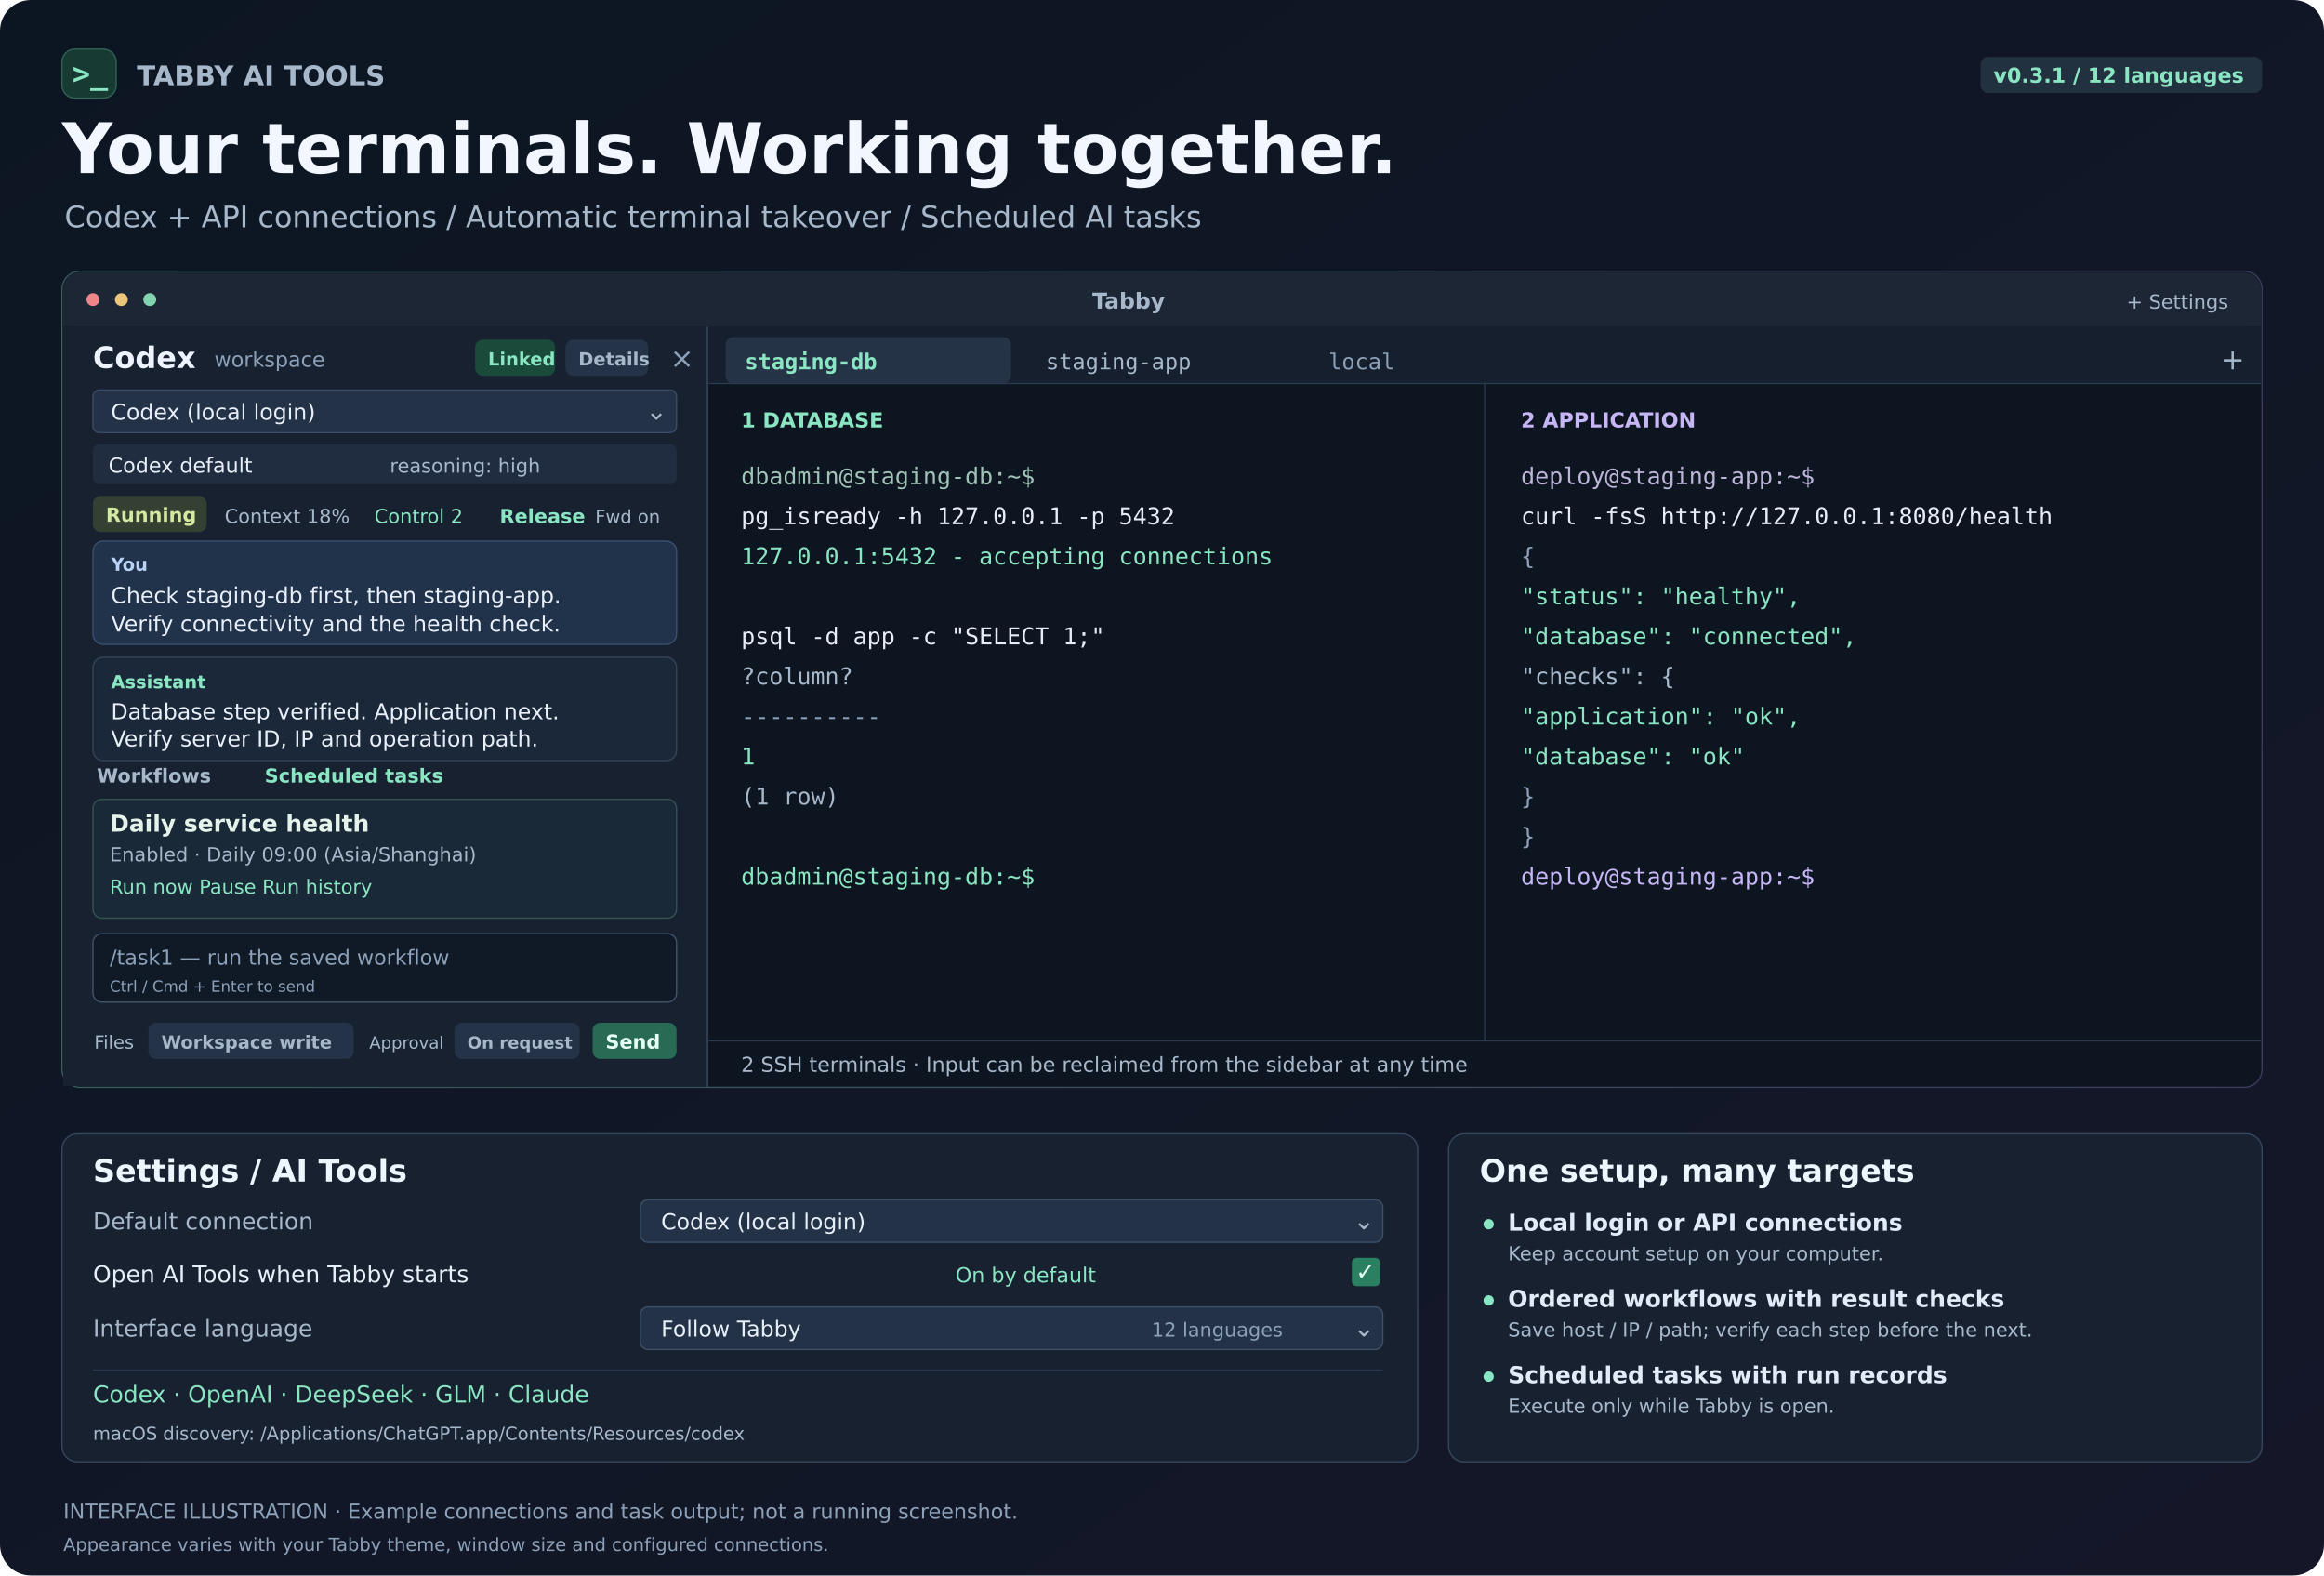
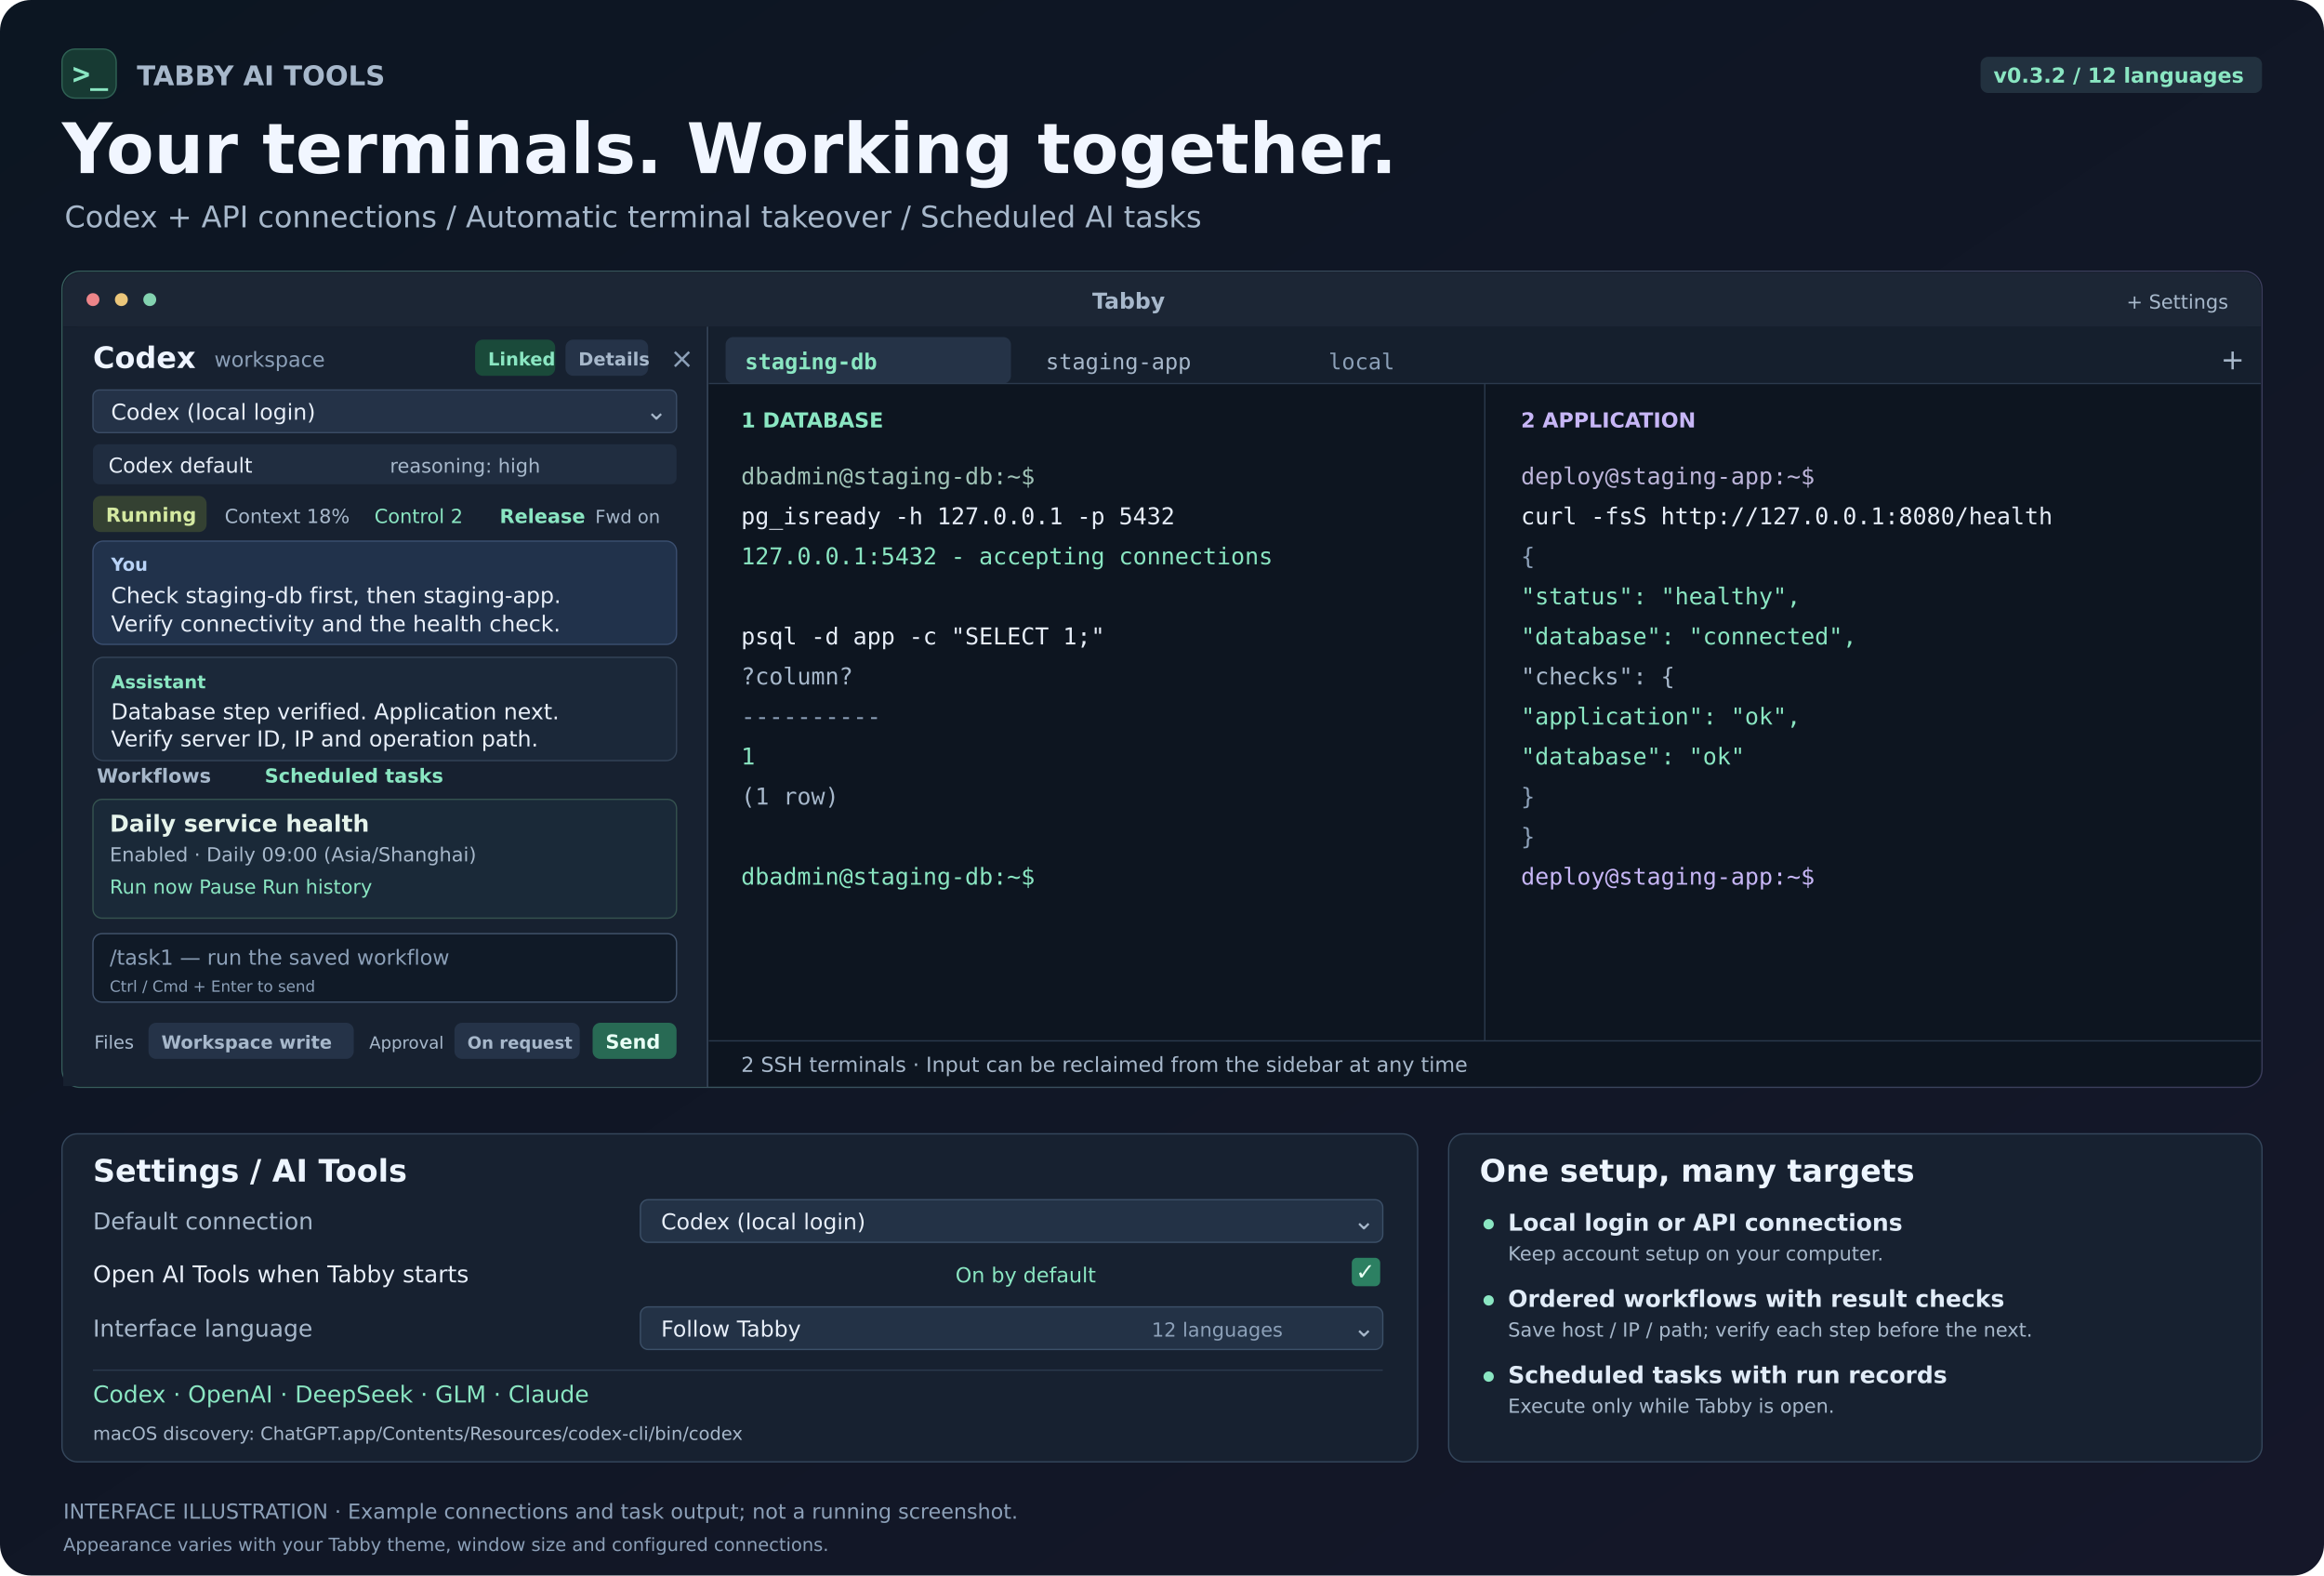
<svg xmlns="http://www.w3.org/2000/svg" width="1800" height="1220" viewBox="0 0 1800 1220" role="img" aria-labelledby="title desc">
  <defs>
    <linearGradient id="background" x2="1" y2="1">
      <stop stop-color="#0c1622" />
      <stop offset="1" stop-color="#151729" />
    </linearGradient>
    <linearGradient id="outline">
      <stop stop-color="#375d5d" />
      <stop offset="1" stop-color="#3b3d5c" />
    </linearGradient>
  </defs>
  <style>
text{font-family:"DejaVu Sans",sans-serif;fill:#e8eff9}
.mono{font-family:"DejaVu Sans Mono",monospace}
</style>
  <rect x="0" y="0" width="1800" height="1220" rx="24" fill="url(#background)" />
  <rect x="48" y="38" width="42" height="38" rx="10" fill="#173a33" stroke="#306355" />
  <text x="56" y="65" font-size="23" font-weight="700" style="fill:#8ae6c2" class="mono">&gt;_</text>
  <text x="106" y="66" font-size="21" font-weight="700" style="fill:#a7b8cb">TABBY AI TOOLS</text>
  <rect x="1534" y="44" width="218" height="28" rx="6" fill="#22313f" />
-   <text x="1544" y="64" font-size="16" font-weight="600" style="fill:#8ae6c2">v0.3.1  /  12 languages</text>
+   <text x="1544" y="64" font-size="16" font-weight="600" style="fill:#8ae6c2">v0.3.2  /  12 languages</text>
  <text x="48" y="134" font-size="54" font-weight="700" style="fill:#f1f6ff">Your terminals. Working together.</text>
  <text x="50" y="176" font-size="23" font-weight="400" style="fill:#a7b8cb">Codex + API connections  /  Automatic terminal takeover  /  Scheduled AI tasks</text>
  <rect x="48" y="210" width="1704" height="632" rx="14" fill="#0d1520" stroke="url(#outline)" />
  <rect x="49" y="211" width="1702" height="42" rx="13" fill="#1c2635" />
  <rect x="49" y="235" width="1702" height="18" rx="0" fill="#1c2635" />
  <circle cx="72" cy="232" r="5" fill="#ed8589" />
  <circle cx="94" cy="232" r="5" fill="#ebc67a" />
  <circle cx="116" cy="232" r="5" fill="#83d2b0" />
  <text x="846" y="239" font-size="17" font-weight="600" style="fill:#a7b8cb">Tabby</text>
  <text x="1647" y="239" font-size="15" font-weight="400" style="fill:#a7b8cb">+    Settings</text>
  <rect x="49" y="253" width="499" height="588" rx="0" fill="#172130" />
  <path d="M548 253L548 842" stroke="#3b4b60" />
  <text x="72" y="285" font-size="23" font-weight="700" style="fill:#eef4ff">Codex</text>
  <text x="166" y="284" font-size="16" font-weight="400" style="fill:#8ca0b8">workspace</text>
  <rect x="368" y="263" width="62" height="28" rx="6" fill="#1a4a3a" />
  <text x="378" y="283" font-size="14" font-weight="600" style="fill:#8ae6c2">Linked</text>
  <rect x="438" y="263" width="64" height="28" rx="6" fill="#253348" />
  <text x="448" y="283" font-size="14" font-weight="600" style="fill:#a7b8cb">Details</text>
  <text x="519" y="285" font-size="22" font-weight="400" style="fill:#8ca0b8">×</text>
  <rect x="72" y="302" width="452" height="33" rx="5" fill="#243247" stroke="#3a4c65" />
  <text x="86" y="325" font-size="17" font-weight="400" style="fill:#e8eff9">Codex (local login)</text>
  <text x="500" y="325" font-size="20" font-weight="400" style="fill:#a7b8cb">⌄</text>
  <rect x="72" y="344" width="452" height="31" rx="5" fill="#202d40" />
  <text x="84" y="366" font-size="16" font-weight="400" style="fill:#e8eff9">Codex default</text>
  <text x="302" y="366" font-size="15" font-weight="400" style="fill:#a7b8cb">reasoning: high</text>
  <rect x="72" y="384" width="88" height="28" rx="6" fill="#344132" />
  <text x="82" y="404" font-size="15" font-weight="600" style="fill:#d4e9a1">Running</text>
  <text x="174" y="405" font-size="15" font-weight="400" style="fill:#a7b8cb">Context 18%</text>
  <text x="290" y="405" font-size="15" font-weight="400" style="fill:#8ae6c2">Control 2</text>
  <text x="387" y="405" font-size="15" font-weight="600" style="fill:#8ae6c2">Release</text>
  <text x="461" y="405" font-size="14" font-weight="400" style="fill:#a7b8cb">Fwd on</text>
  <rect x="72" y="419" width="452" height="80" rx="8" fill="#21324b" stroke="#3b4f70" />
  <text x="86" y="442" font-size="14" font-weight="600" style="fill:#b9d3f7">You</text>
  <text x="86" y="467" font-size="17" font-weight="400" style="fill:#e8eff9">Check staging-db first, then staging-app.</text>
  <text x="86" y="489" font-size="17" font-weight="400" style="fill:#e8eff9">Verify connectivity and the health check.</text>
  <rect x="72" y="509" width="452" height="80" rx="8" fill="#1b2839" stroke="#344458" />
  <text x="86" y="533" font-size="14" font-weight="600" style="fill:#8ae6c2">Assistant</text>
  <text x="86" y="557" font-size="17" font-weight="400" style="fill:#e8eff9">Database step verified. Application next.</text>
  <text x="86" y="578" font-size="17" font-weight="400" style="fill:#e8eff9">Verify server ID, IP and operation path.</text>
  <text x="75" y="606" font-size="15" font-weight="600" style="fill:#a7b8cb">Workflows</text>
  <text x="205" y="606" font-size="15" font-weight="600" style="fill:#8ae6c2">Scheduled tasks</text>
  <rect x="72" y="619" width="452" height="92" rx="7" fill="#1a2938" stroke="#35534f" />
  <text x="85" y="644" font-size="18" font-weight="600" style="fill:#e5f3eb">Daily service health</text>
  <text x="85" y="667" font-size="15" font-weight="400" style="fill:#a7b8cb">Enabled · Daily 09:00 (Asia/Shanghai)</text>
  <text x="85" y="692" font-size="15" font-weight="400" style="fill:#8ae6c2">Run now    Pause    Run history</text>
  <rect x="72" y="723" width="452" height="53" rx="7" fill="#101a27" stroke="#42546d" />
  <text x="85" y="747" font-size="16" font-weight="400" style="fill:#8ca0b8">/task1 — run the saved workflow</text>
  <text x="85" y="768" font-size="12" font-weight="400" style="fill:#8ca0b8">Ctrl / Cmd + Enter to send</text>
  <text x="73" y="812" font-size="14" font-weight="400" style="fill:#a7b8cb">Files</text>
  <rect x="115" y="792" width="159" height="28" rx="6" fill="#253348" />
  <text x="125" y="812" font-size="14" font-weight="600" style="fill:#a7b8cb">Workspace write</text>
  <text x="286" y="812" font-size="13" font-weight="400" style="fill:#a7b8cb">Approval</text>
  <rect x="352" y="792" width="97" height="28" rx="6" fill="#253348" />
  <text x="362" y="812" font-size="13" font-weight="600" style="fill:#a7b8cb">On request</text>
  <rect x="459" y="792" width="65" height="28" rx="6" fill="#286a54" />
  <text x="469" y="812" font-size="15" font-weight="600" style="fill:#e8fff5">Send</text>
  <rect x="549" y="253" width="1202" height="44" rx="0" fill="#151f2d" />
  <rect x="562" y="261" width="221" height="36" rx="6" fill="#253347" />
  <text x="577" y="286" font-size="17" font-weight="600" style="fill:#8ae6c2" class="mono">staging-db</text>
  <text x="810" y="286" font-size="17" font-weight="500" style="fill:#a7b8cb" class="mono">staging-app</text>
  <text x="1029" y="286" font-size="17" font-weight="400" style="fill:#8ca0b8" class="mono">local</text>
  <text x="1720" y="286" font-size="22" font-weight="400" style="fill:#a7b8cb">+</text>
  <path d="M549 297H1751" stroke="#2b3a4d" />
  <path d="M1150 297L1150 806" stroke="#2b3a4d" />
  <text x="574" y="331" font-size="16" font-weight="700" style="fill:#8ae6c2">1  DATABASE</text>
  <text x="1178" y="331" font-size="16" font-weight="700" style="fill:#c7b6f6">2  APPLICATION</text>
  <text x="574" y="375" font-size="18" font-weight="400" style="fill:#a0c3b7" class="mono">dbadmin@staging-db:~$</text>
  <text x="574" y="406" font-size="18" font-weight="400" style="fill:#e6edf8" class="mono">pg_isready -h 127.0.0.1 -p 5432</text>
  <text x="574" y="437" font-size="18" font-weight="400" style="fill:#8ae6c2" class="mono">127.0.0.1:5432 - accepting connections</text>
  <text x="574" y="468" font-size="18" font-weight="400" style="fill:" class="mono" />
  <text x="574" y="499" font-size="18" font-weight="400" style="fill:#e6edf8" class="mono">psql -d app -c "SELECT 1;"</text>
  <text x="574" y="530" font-size="18" font-weight="400" style="fill:#a7b8cb" class="mono"> ?column?</text>
  <text x="574" y="561" font-size="18" font-weight="400" style="fill:#8ca0b8" class="mono">----------</text>
  <text x="574" y="592" font-size="18" font-weight="400" style="fill:#8ae6c2" class="mono">        1</text>
  <text x="574" y="623" font-size="18" font-weight="400" style="fill:#a7b8cb" class="mono">(1 row)</text>
  <text x="574" y="654" font-size="18" font-weight="400" style="fill:" class="mono" />
  <text x="574" y="685" font-size="18" font-weight="400" style="fill:#8ae6c2" class="mono">dbadmin@staging-db:~$</text>
  <text x="1178" y="375" font-size="18" font-weight="400" style="fill:#bdb5da" class="mono">deploy@staging-app:~$</text>
  <text x="1178" y="406" font-size="18" font-weight="400" style="fill:#e6edf8" class="mono">curl -fsS http://127.0.0.1:8080/health</text>
  <text x="1178" y="437" font-size="18" font-weight="400" style="fill:#8ca0b8" class="mono">{</text>
  <text x="1178" y="468" font-size="18" font-weight="400" style="fill:#8ae6c2" class="mono">  "status": "healthy",</text>
  <text x="1178" y="499" font-size="18" font-weight="400" style="fill:#8ae6c2" class="mono">  "database": "connected",</text>
  <text x="1178" y="530" font-size="18" font-weight="400" style="fill:#a7b8cb" class="mono">  "checks": {</text>
  <text x="1178" y="561" font-size="18" font-weight="400" style="fill:#8ae6c2" class="mono">    "application": "ok",</text>
  <text x="1178" y="592" font-size="18" font-weight="400" style="fill:#8ae6c2" class="mono">    "database": "ok"</text>
  <text x="1178" y="623" font-size="18" font-weight="400" style="fill:#8ca0b8" class="mono">  }</text>
  <text x="1178" y="654" font-size="18" font-weight="400" style="fill:#8ca0b8" class="mono">}</text>
  <text x="1178" y="685" font-size="18" font-weight="400" style="fill:#c7b6f6" class="mono">deploy@staging-app:~$</text>
  <path d="M549 806H1751" stroke="#2b3a4d" />
  <text x="574" y="830" font-size="16" font-weight="400" style="fill:#a7b8cb">2 SSH terminals · Input can be reclaimed from the sidebar at any time</text>
  <rect x="48" y="878" width="1050" height="254" rx="12" fill="#172130" stroke="#35475c" />
  <text x="72" y="915" font-size="24" font-weight="650" style="fill:#edf5ff">Settings  /  AI Tools</text>
  <text x="72" y="952" font-size="18" font-weight="400" style="fill:#a7b8cb">Default connection</text>
  <rect x="496" y="929" width="575" height="33" rx="6" fill="#233246" stroke="#3c5068" />
  <text x="512" y="952" font-size="17" font-weight="400" style="fill:#e8eff9">Codex (local login)</text>
  <text x="1048" y="952" font-size="20" font-weight="400" style="fill:#a7b8cb">⌄</text>
  <text x="72" y="993" font-size="18" font-weight="400" style="fill:#e8eff9">Open AI Tools when Tabby starts</text>
  <text x="740" y="993" font-size="16" font-weight="500" style="fill:#8ae6c2">On by default</text>
  <rect x="1047" y="974" width="22" height="22" rx="4" fill="#2c8062" />
  <text x="1050" y="991" font-size="18" font-weight="700" style="fill:#e9fff4">✓</text>
  <text x="72" y="1035" font-size="18" font-weight="400" style="fill:#a7b8cb">Interface language</text>
  <rect x="496" y="1012" width="575" height="33" rx="6" fill="#233246" stroke="#3c5068" />
  <text x="512" y="1035" font-size="17" font-weight="400" style="fill:#e8eff9">Follow Tabby</text>
  <text x="892" y="1035" font-size="15" font-weight="400" style="fill:#8ca0b8">12 languages</text>
  <text x="1048" y="1035" font-size="20" font-weight="400" style="fill:#a7b8cb">⌄</text>
  <path d="M72 1061H1071" stroke="#2b3a4d" />
  <text x="72" y="1086" font-size="18" font-weight="500" style="fill:#8ae6c2">Codex   ·   OpenAI   ·   DeepSeek   ·   GLM   ·   Claude</text>
-   <text x="72" y="1115" font-size="14" style="fill:#a7b8cb">macOS discovery: /Applications/ChatGPT.app/Contents/Resources/codex</text>
+   <text x="72" y="1115" font-size="14" style="fill:#a7b8cb">macOS discovery: ChatGPT.app/Contents/Resources/codex-cli/bin/codex</text>
  <rect x="1122" y="878" width="630" height="254" rx="12" fill="#172130" stroke="#35475c" />
  <text x="1146" y="915" font-size="24" font-weight="650" style="fill:#edf5ff">One setup, many targets</text>
  <circle cx="1153" cy="948" r="4" fill="#8ae6c2" />
  <text x="1168" y="953" font-size="18" font-weight="600" style="fill:#e1ecf8">Local login or API connections</text>
  <text x="1168" y="976" font-size="15" font-weight="400" style="fill:#a7b8cb">Keep account setup on your computer.</text>
  <circle cx="1153" cy="1007" r="4" fill="#8ae6c2" />
  <text x="1168" y="1012" font-size="18" font-weight="600" style="fill:#e1ecf8">Ordered workflows with result checks</text>
  <text x="1168" y="1035" font-size="15" font-weight="400" style="fill:#a7b8cb">Save host / IP / path; verify each step before the next.</text>
  <circle cx="1153" cy="1066" r="4" fill="#8ae6c2" />
  <text x="1168" y="1071" font-size="18" font-weight="600" style="fill:#e1ecf8">Scheduled tasks with run records</text>
  <text x="1168" y="1094" font-size="15" font-weight="400" style="fill:#a7b8cb">Execute only while Tabby is open.</text>
  <text x="49" y="1176" font-size="16" font-weight="400" style="fill:#8ca0b8">INTERFACE ILLUSTRATION · Example connections and task output; not a running screenshot.</text>
  <text x="49" y="1201" font-size="14" font-weight="400" style="fill:#8ca0b8">Appearance varies with your Tabby theme, window size and configured connections.</text>
</svg>
